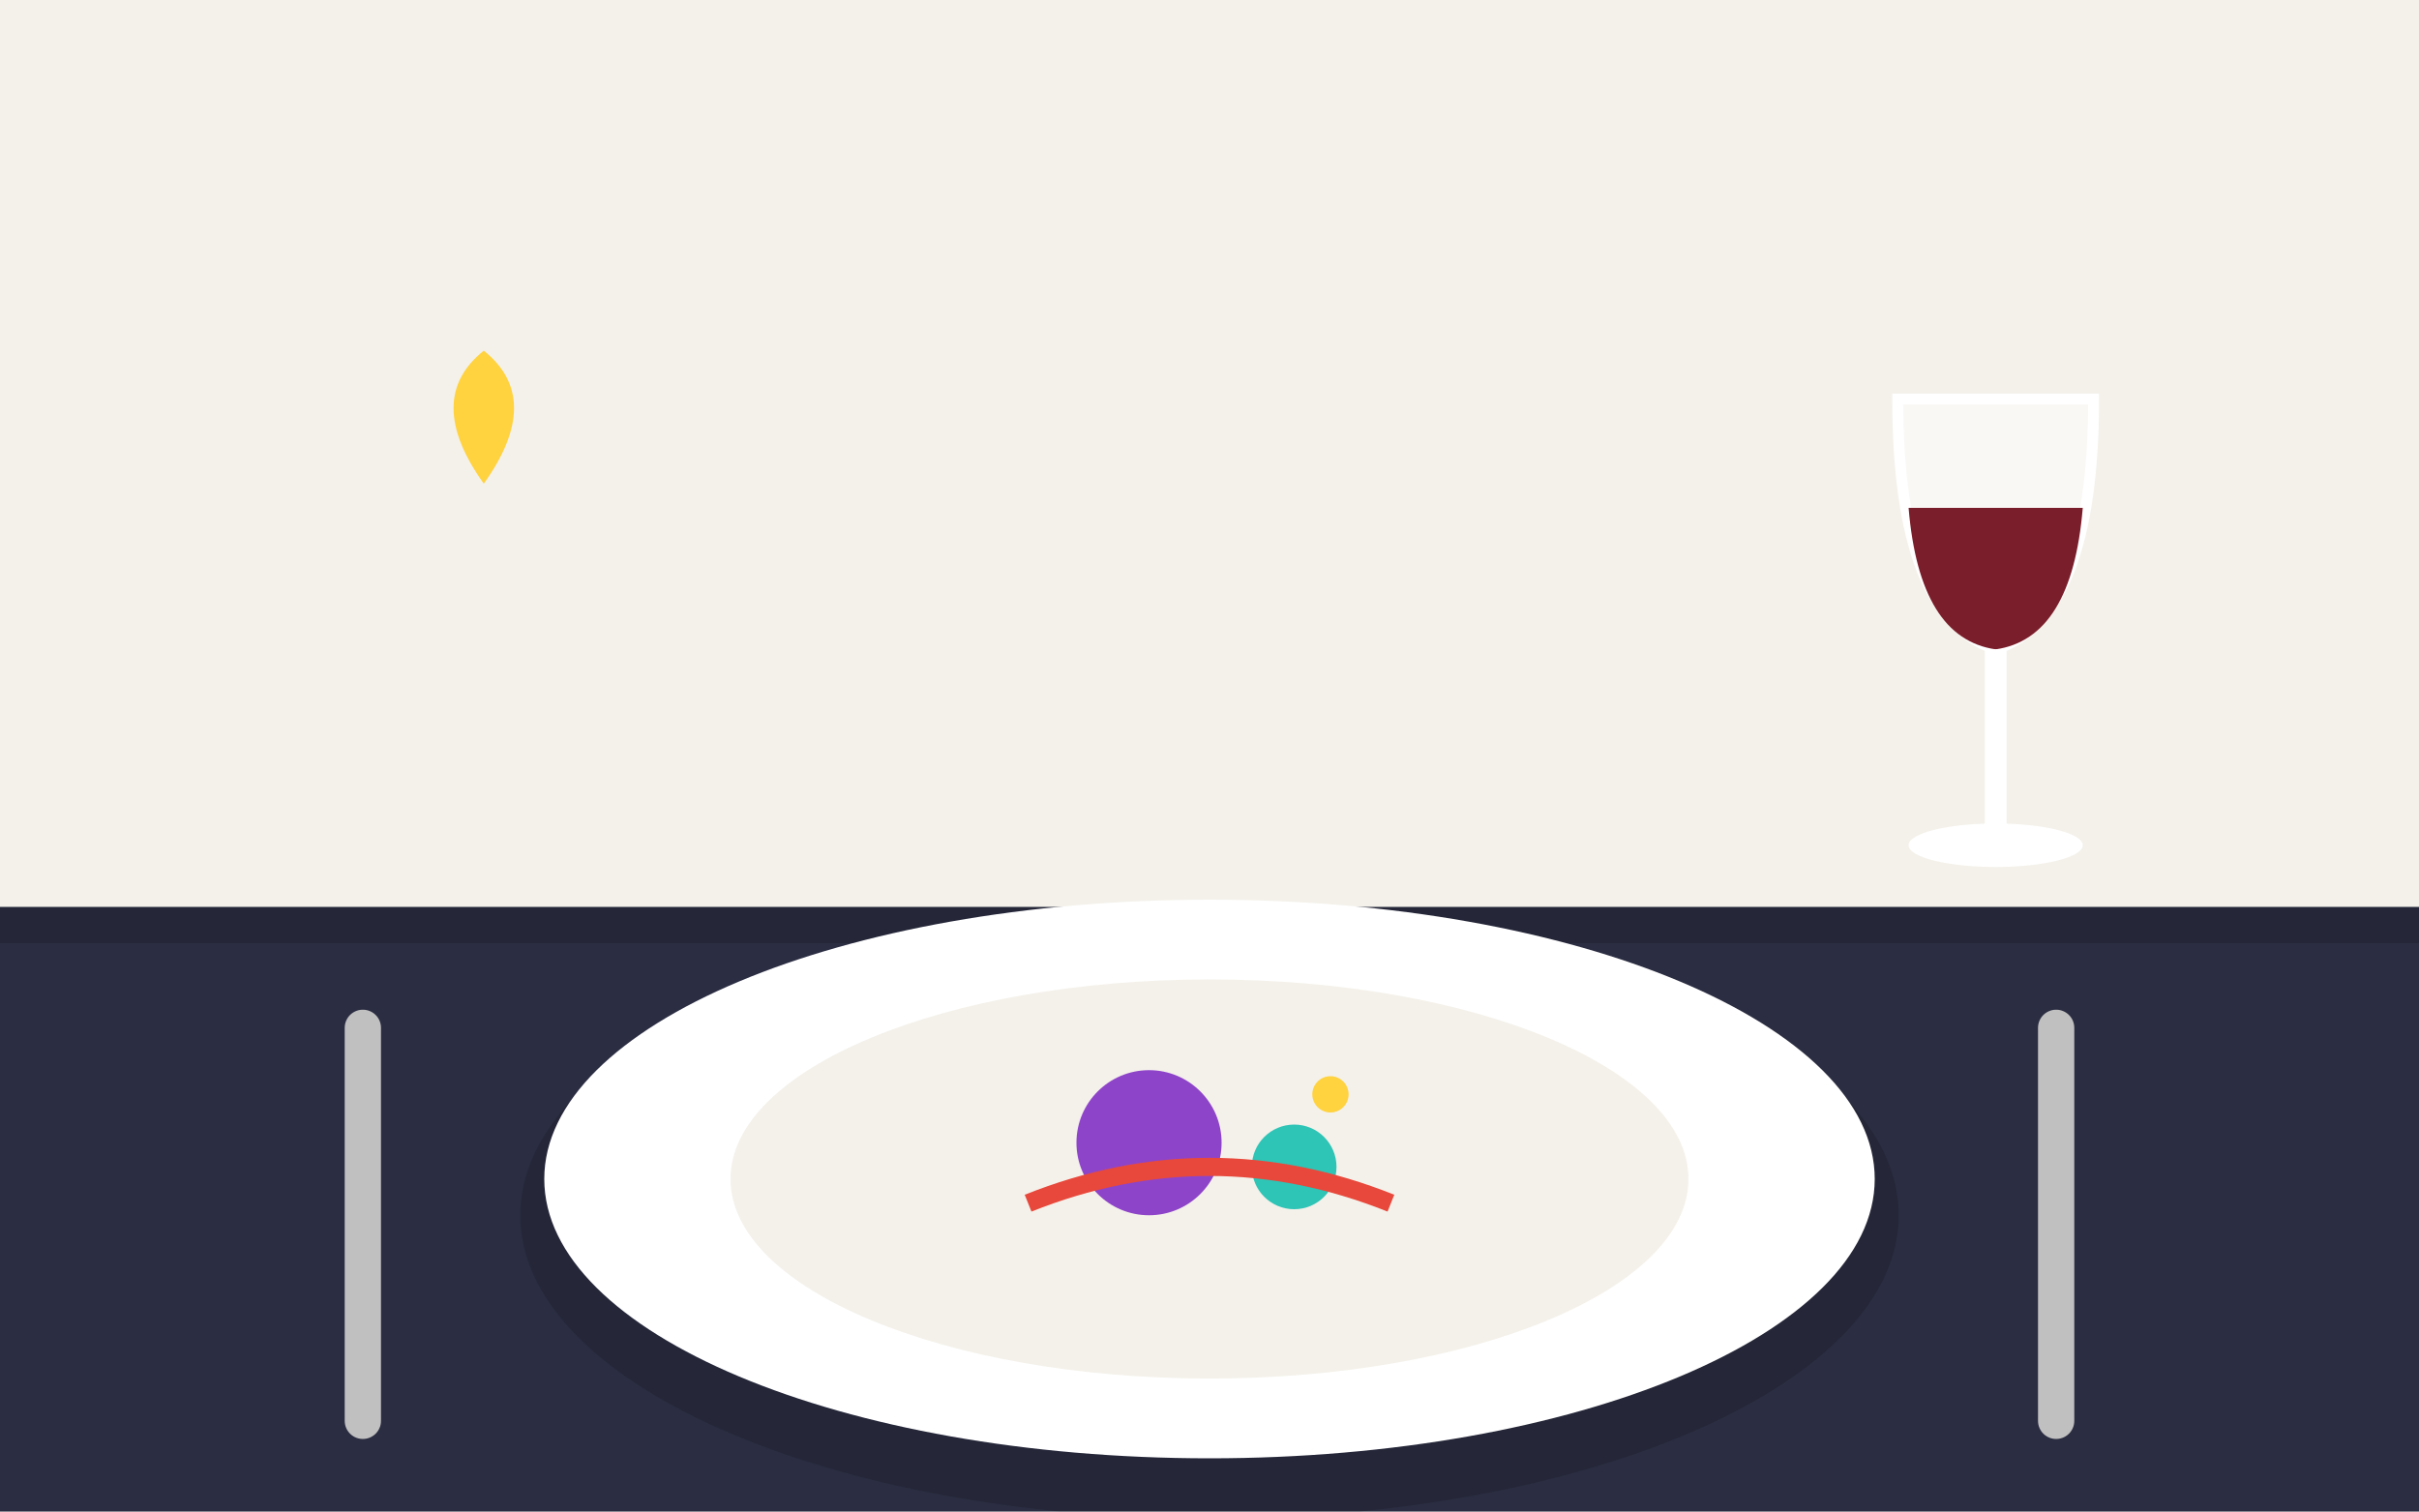
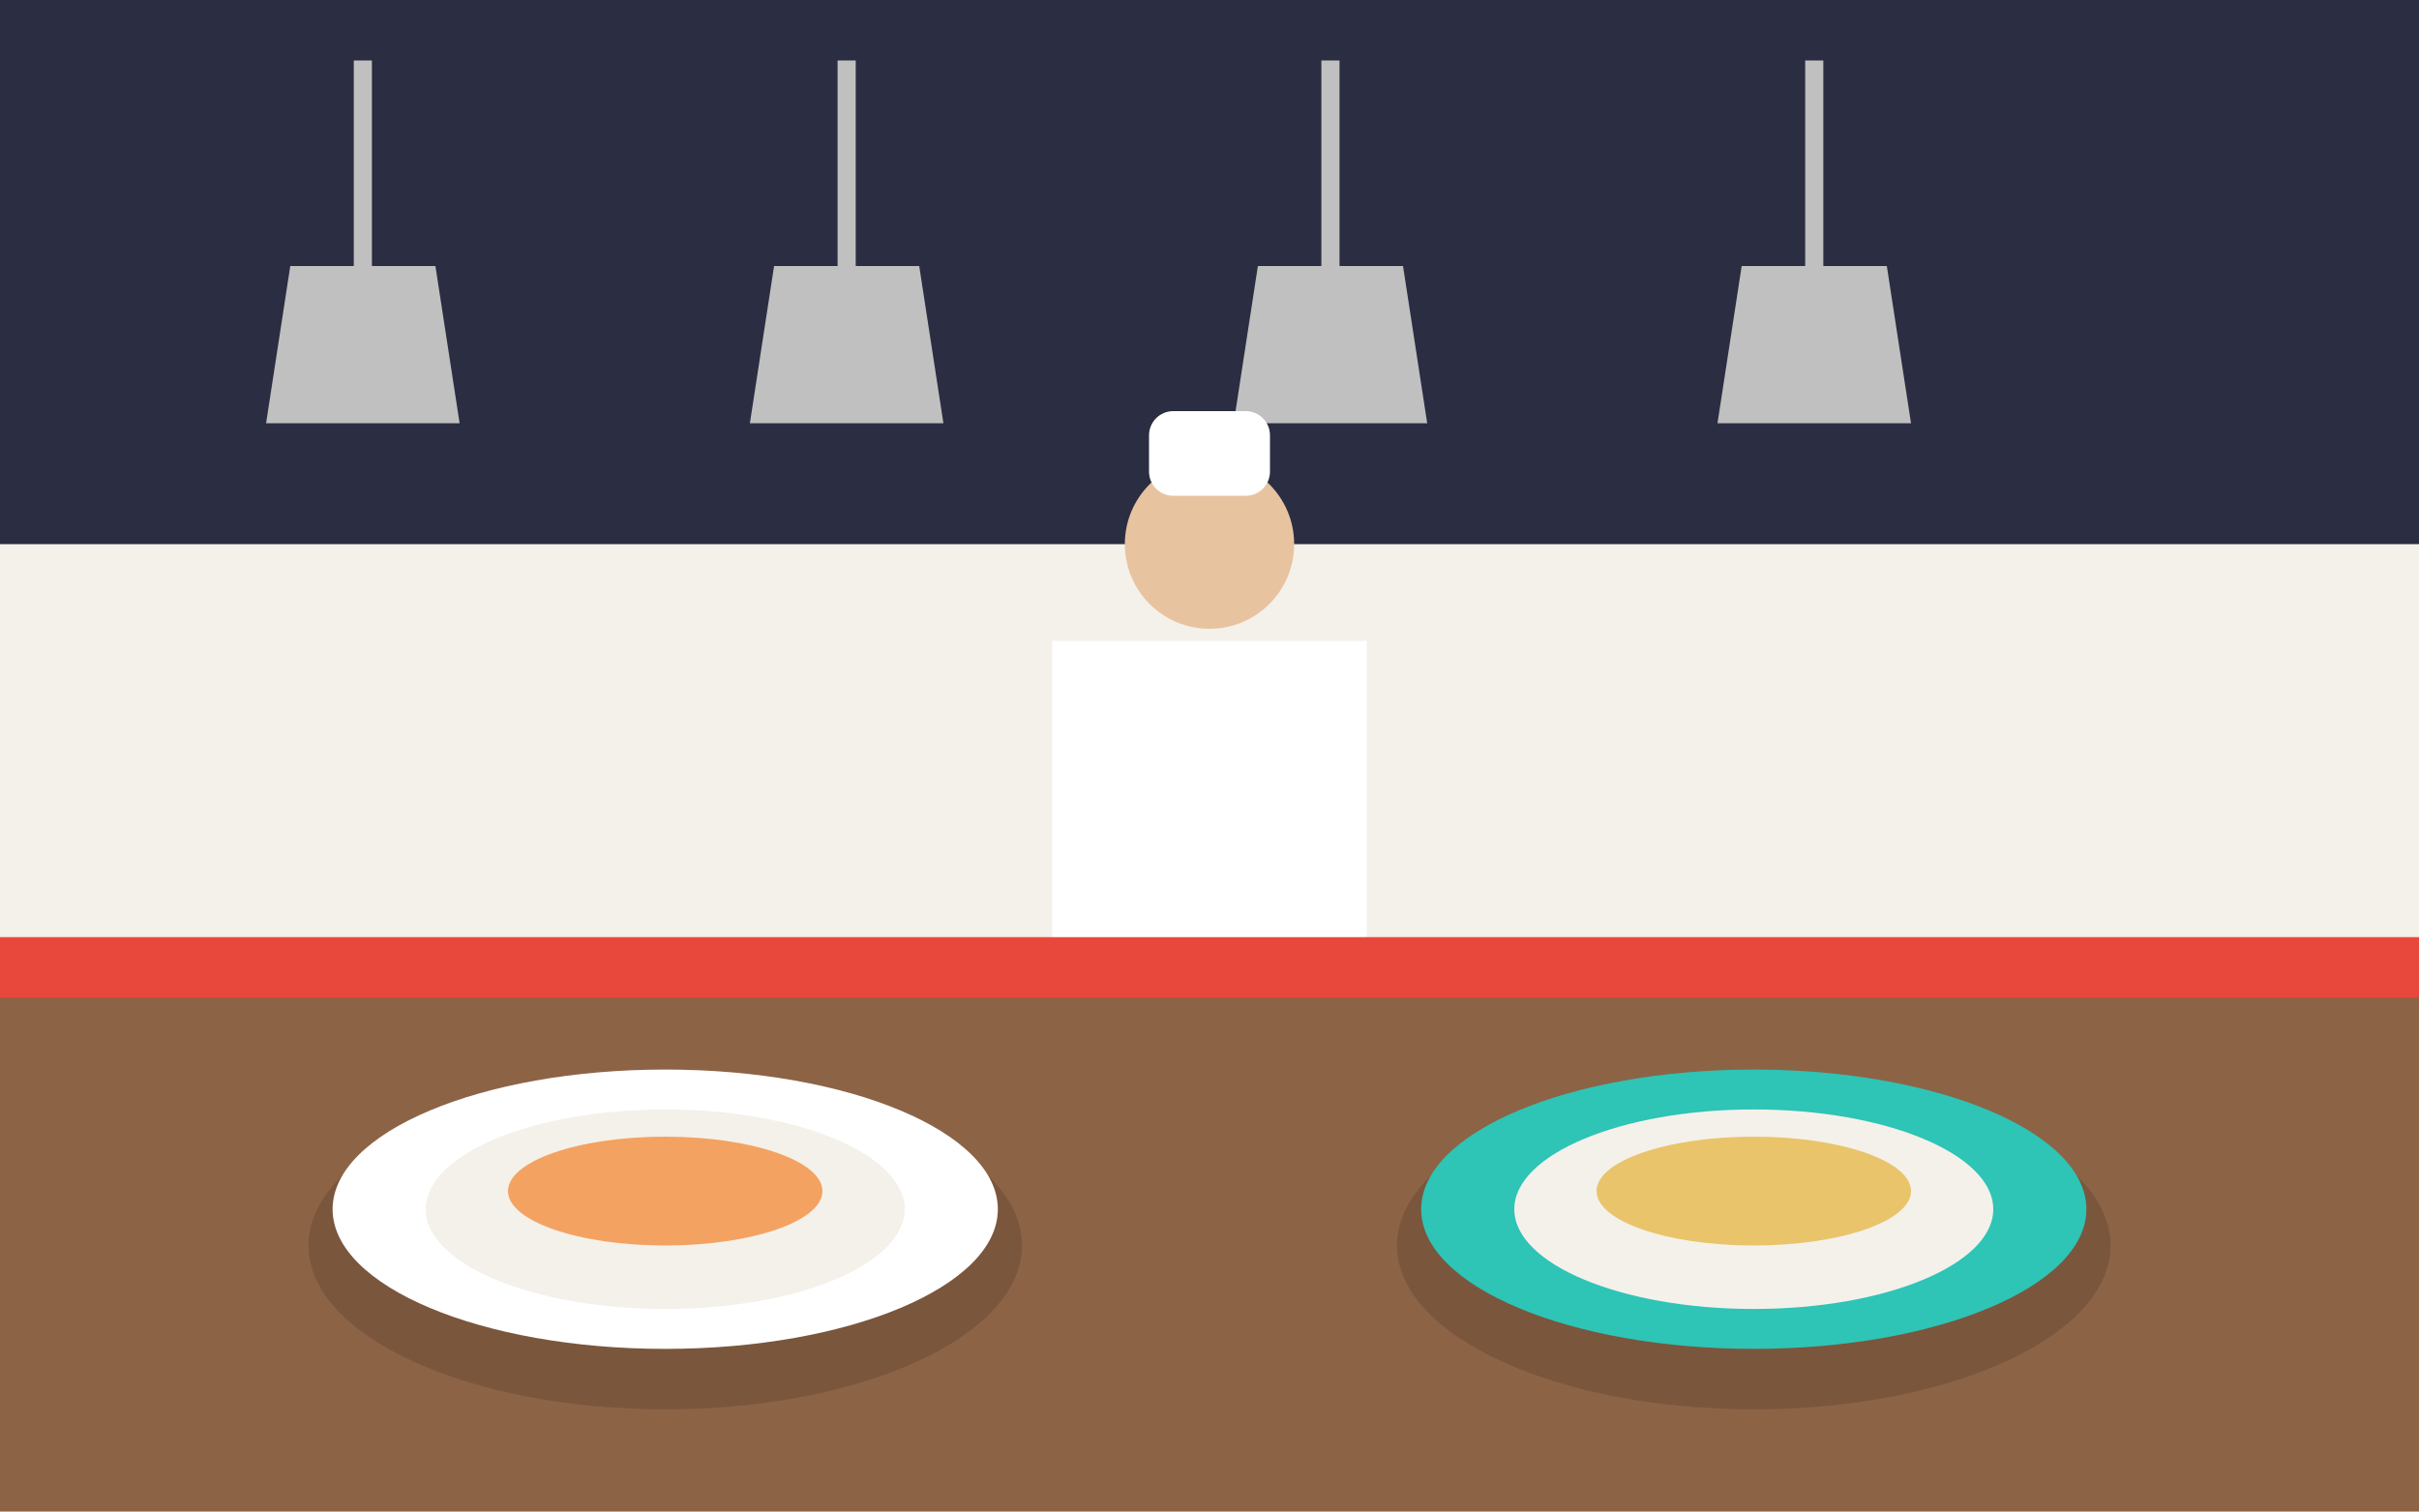
<svg xmlns="http://www.w3.org/2000/svg" viewBox="0 0 400 250" preserveAspectRatio="xMidYMid slice">
  <rect width="400" height="250" fill="#FFF" />
  <rect width="400" height="250" fill="#F4F1EA" />
-   <rect x="0" y="150" width="400" height="100" fill="#2B2D42" />
-   <rect x="0" y="150" width="400" height="6" fill="#00000022" />
-   <g transform="translate(200,195)">
-     <ellipse cx="0" cy="6" rx="114" ry="50.2" fill="#00000022" />
-     <ellipse cx="0" cy="0" rx="110" ry="46.2" fill="#FFFFFF" />
-     <ellipse cx="0" cy="0" rx="79.2" ry="33.0" fill="#F4F1EA" />
-     <circle cx="-10" cy="-6" r="12" fill="#8E44C9" />
-     <circle cx="14" cy="-2" r="7" fill="#2EC4B6" />
-     <path d="M-30 4 q30 -12 60 0" stroke="#E8483B" stroke-width="3" fill="none" />
-     <circle cx="20" cy="-14" r="3" fill="#FFD23F" />
+   <rect x="0" y="0" width="400" height="90" fill="#2B2D42" />
+   <g transform="translate(60,70)">
+     <path d="M-16 0 h32 l-4 -26 h-24z" fill="#C0C0C0" />
+     <line x1="0" y1="-26" x2="0" y2="-60" stroke="#C0C0C0" stroke-width="3" />
  </g>
-   <g stroke="#C0C0C0" stroke-width="6" stroke-linecap="round">
-     <line x1="60" y1="170" x2="60" y2="235" />
-     <line x1="340" y1="170" x2="340" y2="235" />
+   <g transform="translate(140,70)">
+     <path d="M-16 0 h32 l-4 -26 h-24z" fill="#C0C0C0" />
+     <line x1="0" y1="-26" x2="0" y2="-60" stroke="#C0C0C0" stroke-width="3" />
  </g>
-   <g transform="translate(330,120) scale(0.9)">
-     <path d="M-18 -60 h36 q0 40 -18 46 q-18 -6 -18 -46z" fill="#ffffff88" stroke="#fff" stroke-width="2" />
-     <path d="M-16 -40 h32 q-2 24 -16 26 q-14 -2 -16 -26z" fill="#7B1E2B" />
-     <rect x="-2" y="-14" width="4" height="34" fill="#fff" />
-     <ellipse cx="0" cy="22" rx="16" ry="4" fill="#fff" />
+   <g transform="translate(220,70)">
+     <path d="M-16 0 h32 l-4 -26 h-24z" fill="#C0C0C0" />
+     <line x1="0" y1="-26" x2="0" y2="-60" stroke="#C0C0C0" stroke-width="3" />
  </g>
-   <g transform="translate(80,80)">
-     <rect x="-3" y="0" width="6" height="40" fill="#F4F1EA" />
-     <path d="M0 0 q-10 -14 0 -22 q10 8 0 22z" fill="#FFD23F" />
+   <g transform="translate(300,70)">
+     <path d="M-16 0 h32 l-4 -26 h-24z" fill="#C0C0C0" />
+     <line x1="0" y1="-26" x2="0" y2="-60" stroke="#C0C0C0" stroke-width="3" />
+   </g>
+   <g transform="translate(200,120)">
+     <circle cx="0" cy="-30" r="14" fill="#E8C3A0" />
+     <rect x="-10" y="-52" width="20" height="14" rx="4" fill="#fff" />
+     <path d="M-26 -14 h52 v50 h-52z" fill="#fff" />
+   </g>
+   <rect x="0" y="160" width="400" height="90" fill="#8D6346" />
+   <rect x="0" y="155" width="400" height="10" fill="#E8483B" />
+   <g transform="translate(110,200)">
+     <ellipse cx="0" cy="6" rx="59" ry="27.1" fill="#00000022" />
+     <ellipse cx="0" cy="0" rx="55" ry="23.1" fill="#FFFFFF" />
+     <ellipse cx="0" cy="0" rx="39.6" ry="16.5" fill="#F4F1EA" />
+     <ellipse cx="0" cy="-3" rx="26" ry="9" fill="#F4A261" />
+   </g>
+   <g transform="translate(290,200)">
+     <ellipse cx="0" cy="6" rx="59" ry="27.1" fill="#00000022" />
+     <ellipse cx="0" cy="0" rx="55" ry="23.1" fill="#2EC4B6" />
+     <ellipse cx="0" cy="0" rx="39.6" ry="16.5" fill="#F4F1EA" />
+     <ellipse cx="0" cy="-3" rx="26" ry="9" fill="#E9C46A" />
  </g>
</svg>
